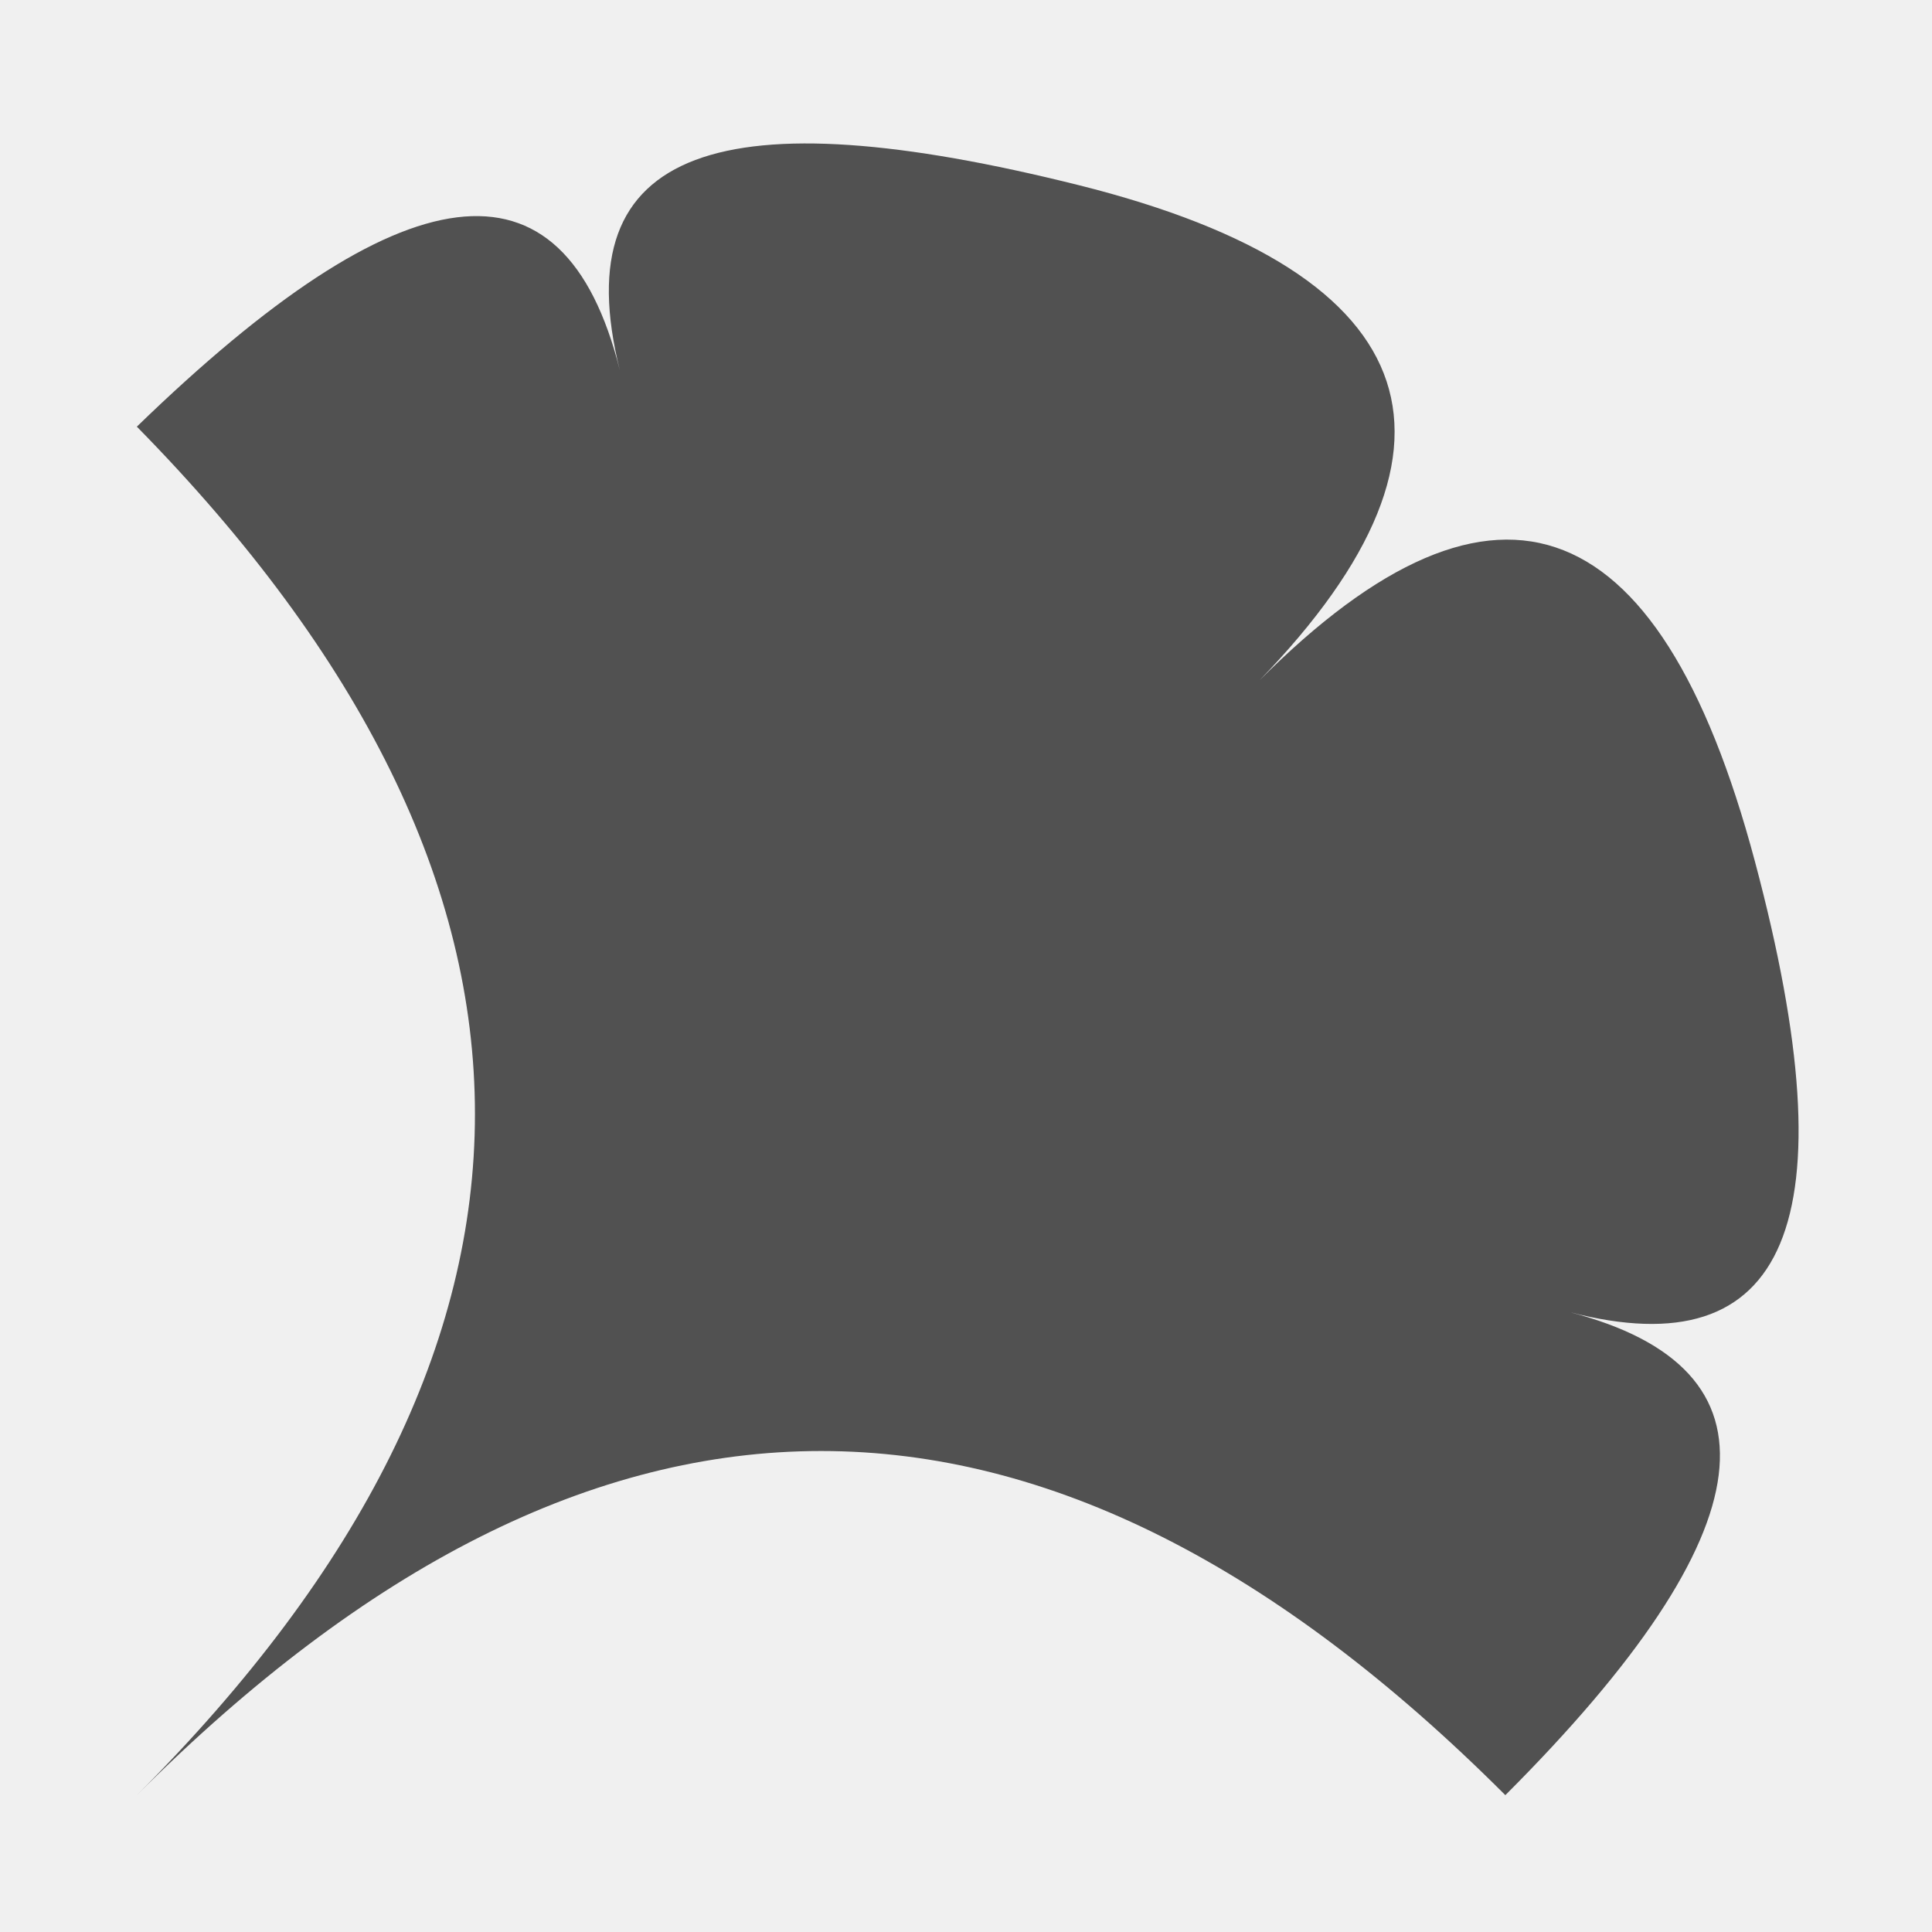
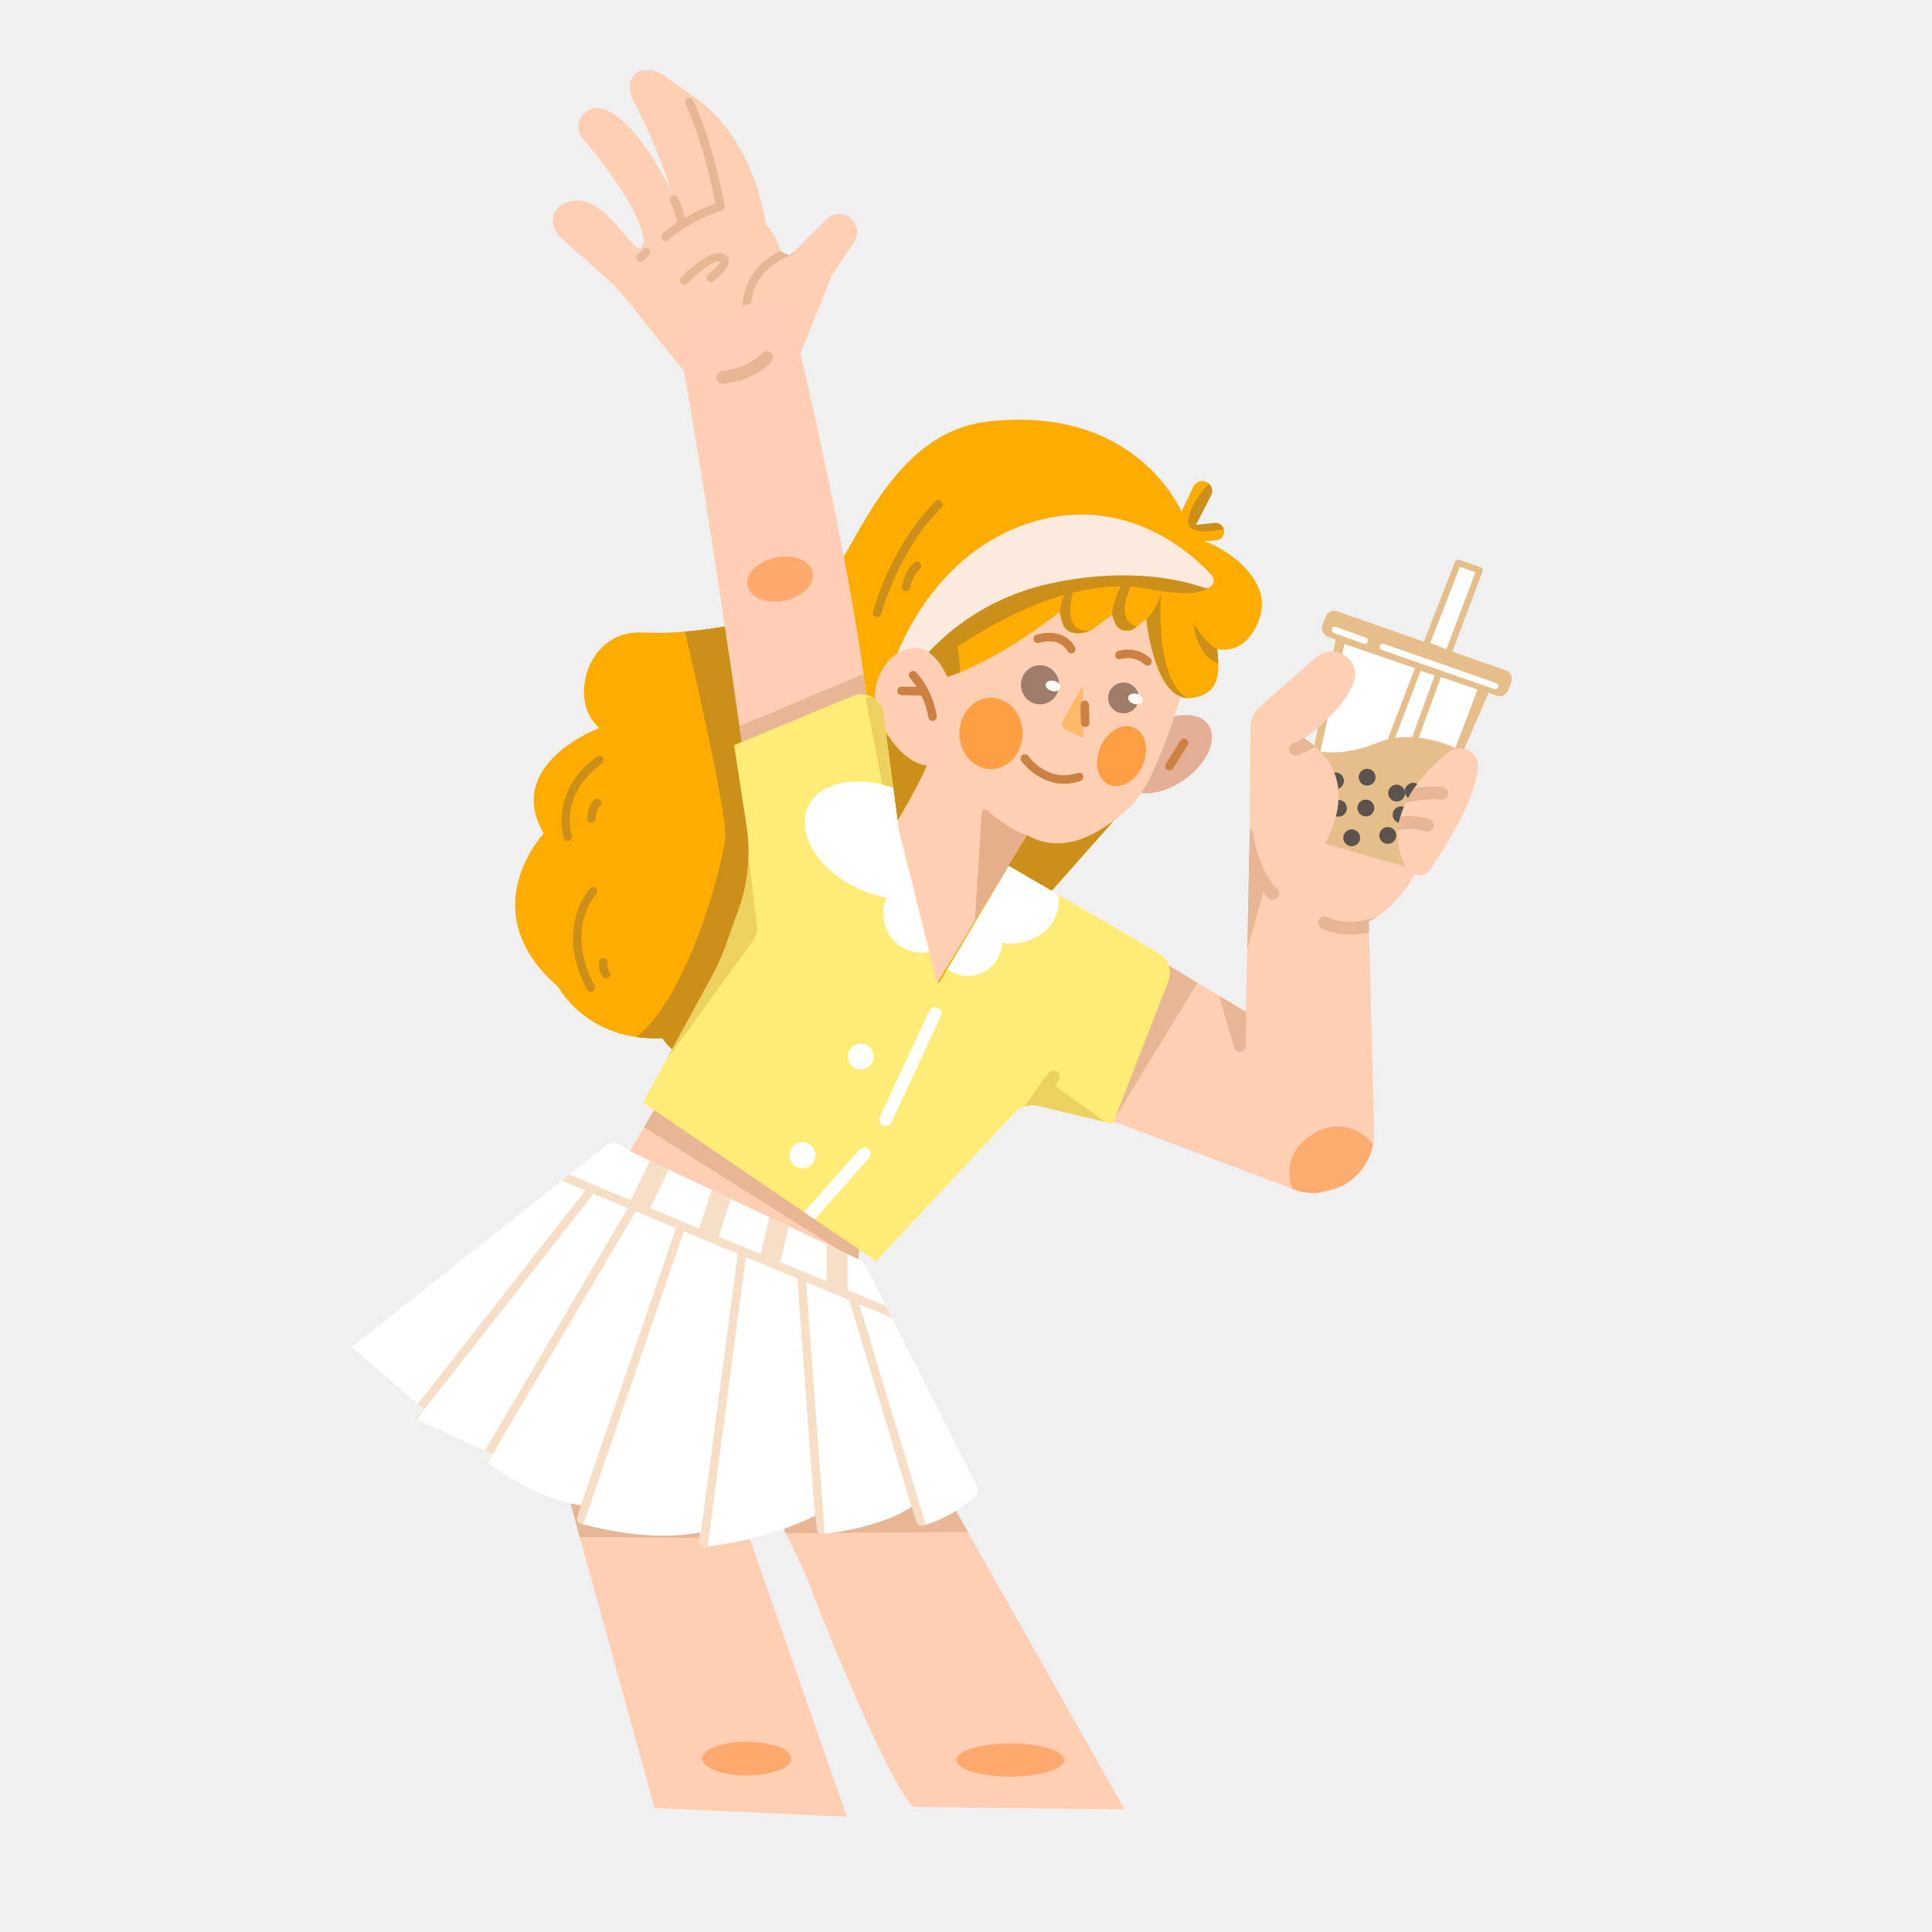
- <svg xmlns="http://www.w3.org/2000/svg" version="1.1" x="0px" y="0px" width="24px" height="24px" viewBox="0 0 24 24">
+ <svg xmlns="http://www.w3.org/2000/svg" xmlns:xlink="http://www.w3.org/1999/xlink" xml:space="preserve" style="enable-background:new 0 0 500 500;" viewBox="0 0 500 500" y="0px" x="0px" id="图层_1" version="1.1">
  <style type="text/css">
- 	.st0{fill:#515151;}
+ 	.st0{clip-path:url(#SVGID_2_);}
+ 	.st1{fill:#E7B694;}
+ 	.st2{clip-path:url(#SVGID_4_);}
+ 	.st3{fill:#CB8F1A;}
+ 	.st4{fill:#E4AF97;}
+ 	.st5{fill:#CB8142;}
+ 	.st6{clip-path:url(#SVGID_6_);}
+ 	.st7{fill:#E5AF8C;}
+ 	.st8{fill:#FF9E43;}
+ 	.st9{fill:#9F7B6A;}
+ 	.st10{fill:#FFFBF4;}
+ 	.st11{fill:#FFB968;}
+ 	.st12{clip-path:url(#SVGID_8_);}
+ 	.st13{clip-path:url(#SVGID_10_);}
+ 	.st14{fill:#FDAC70;}
+ 	.st15{clip-path:url(#SVGID_12_);}
+ 	.st16{fill:#FFA96F;}
+ 	.st17{clip-path:url(#SVGID_14_);}
+ 	.st18{clip-path:url(#SVGID_16_);}
+ 	.st19{fill:#F6DFC6;}
+ 	.st20{clip-path:url(#SVGID_18_);}
+ 	.st21{fill:#FDEADF;}
+ 	.st22{fill:#FFCEB3;}
+ 	.st23{clip-path:url(#SVGID_20_);}
+ 	.st24{clip-path:url(#SVGID_22_);}
+ 	.st25{fill:#EDD160;}
+ 	.st26{fill:#FFFFFF;}
+ 	.st27{fill:#FEFFFF;}
+ 	.st28{clip-path:url(#SVGID_24_);}
+ 	.st29{fill:#E5BE8A;}
+ 	.st30{fill:#59544D;}
+ 	.st31{clip-path:url(#SVGID_26_);}
+ 	.st32{clip-path:url(#SVGID_28_);}
</style>
-   <path class="st0" d="M1.7,22.3c5.7-5.7,11.3-5.7,17,0c3.3-3.3,3.5-5.3,0.8-6c2.7,0.7,3.5-1.1,2.3-5.6s-3.3-5.2-6.3-2.1  c3-3,2.3-5.2-2.1-6.3S7,1.8,7.7,4.6C7,1.8,5,2.1,1.7,5.3C7.3,11,7.3,16.7,1.7,22.3" />
+   <g>
+     <g>
+       <g id="身体_1_">
+         <defs>
+           <polygon points="172.29,282.13 160.43,302.29 221.61,328.37 223.74,315.09" id="SVGID_1_" />
+         </defs>
+         <use style="overflow:visible;fill:#FFCFB3;" xlink:href="#SVGID_1_" />
+         <clipPath id="SVGID_2_">
+           <use style="overflow:visible;" xlink:href="#SVGID_1_" />
+         </clipPath>
+         <g class="st0">
+           <polygon points="169.05,285.99 166,291.27 222.99,327.15 222.64,322.34" class="st1" />
+         </g>
+       </g>
+       <g>
+         <defs>
+           <path d="M206.88,156.9c-12.62,5.08-30.49,7.42-40.43,6.79c-14.49-0.92-19.65,17.73-11.33,24.69      c0,0-24.9,9.28-14.41,27.32c0,0-18.91,20.03,3.78,39.73c0,0,7.48,14.2,26.95,13.26c0,0,6.37,10.75,26.6,10.97      s36.7-6.48,42.47-10.24c5.76-3.76,29.39-36.32,29.39-36.32l20.08-22.68l-49.37-33.38L206.88,156.9z" id="SVGID_3_" />
+         </defs>
+         <use style="overflow:visible;fill:#FEAC00;" xlink:href="#SVGID_3_" />
+         <clipPath id="SVGID_4_">
+           <use style="overflow:visible;" xlink:href="#SVGID_3_" />
+         </clipPath>
+         <g class="st2">
+           <path d="M176.66,160.74c0,0,11.52,48.85,11.06,55.77s-11.06,47.93-27.19,54.38l17.97,3.69l22.58-52.08l-11.52-67.29      L176.66,160.74z" class="st3" />
+         </g>
+         <g class="st2">
+           <polygon points="222.55,187.93 246.7,196.27 230.45,223.93" class="st3" />
+         </g>
+         <g class="st2">
+           <polygon points="268.21,210.32 255.92,227.88 274.79,238.86 294.55,210.76 283.14,205.93" class="st3" />
+         </g>
+         <g class="st2">
+           <path d="M146.93,217.63c-0.46,0-0.89-0.29-1.04-0.75c-0.04-0.12-3.86-12.1,8.64-21.08      c0.49-0.35,1.18-0.24,1.53,0.25c0.35,0.49,0.24,1.18-0.25,1.53c-11.14,8.01-7.97,18.17-7.83,18.6c0.19,0.58-0.12,1.2-0.7,1.39      C147.16,217.61,147.05,217.63,146.93,217.63z" class="st3" />
+         </g>
+         <g class="st2">
+           <path d="M153.07,212.89c-0.61,0-1.1-0.49-1.1-1.1c0-0.38,0.06-3.7,2.05-4.95c0.52-0.33,1.19-0.17,1.51,0.35      c0.32,0.52,0.16,1.19-0.35,1.51c-0.76,0.47-1.01,2.32-1.01,3.08C154.17,212.4,153.67,212.89,153.07,212.89z" class="st3" />
+         </g>
+         <g class="st2">
+           <path d="M152.88,256.65c-0.39,0-0.77-0.21-0.97-0.58c-8.49-15.99,0.65-26.01,0.74-26.11      c0.42-0.45,1.11-0.46,1.55-0.05c0.44,0.41,0.47,1.11,0.06,1.55c-0.34,0.36-8.13,9.03-0.41,23.58c0.29,0.54,0.08,1.2-0.46,1.49      C153.23,256.61,153.05,256.65,152.88,256.65z" class="st3" />
+         </g>
+         <g class="st2">
+           <path d="M156.89,253.22c-0.28,0-0.56-0.11-0.78-0.32c-1.28-1.28-1.11-3.67-1.08-3.93c0.06-0.6,0.6-1.06,1.19-0.99      c0.6,0.05,1.05,0.59,1,1.19c-0.05,0.65,0.05,1.79,0.45,2.19c0.43,0.43,0.43,1.12,0,1.55      C157.45,253.11,157.17,253.22,156.89,253.22z" class="st3" />
+         </g>
+       </g>
+       <g id="脸_1_">
+         <g>
+           <g id="里耳_2_">
+             <ellipse ry="8.17" rx="13.38" cy="195.16" cx="301.7" class="st4" transform="matrix(0.8234 -0.5675 0.5675 0.8234 -57.4655 205.6937)" />
+           </g>
+           <g>
+             <path d="M302.64,199.39c-0.2,0-0.4-0.05-0.58-0.17c-0.51-0.32-0.67-1-0.35-1.51l3.79-6.06       c0.32-0.52,1-0.67,1.51-0.35c0.51,0.32,0.67,1,0.35,1.51l-3.79,6.06C303.37,199.21,303.01,199.39,302.64,199.39z" class="st5" />
+           </g>
+         </g>
+         <g id="脸_2_">
+           <g>
+             <defs>
+               <path d="M307.18,174.48c0,0-7,27.42-14.98,34.62c-7.97,7.2-17.31,12.25-26.45,7l-23.34,38.51l-11.09-40.65        c0,0,7.78-12.45,10.11-19.84c2.33-7.39,2.53-20.03,2.53-20.03l35.98-22.17l24.31,5.25L307.18,174.48z" id="SVGID_5_" />
+             </defs>
+             <use style="overflow:visible;fill:#FFCFB3;" xlink:href="#SVGID_5_" />
+             <clipPath id="SVGID_6_">
+               <use style="overflow:visible;" xlink:href="#SVGID_5_" />
+             </clipPath>
+             <g class="st6">
+               <path d="M265.75,216.1c-4.29-1.01-10.3-6.43-10.3-6.43c-0.59-0.37-1.36,0.03-1.41,0.72l-1.85,29.78L265.75,216.1" class="st7" />
+             </g>
+           </g>
+           <g>
+             <g>
+               <ellipse ry="9.23" rx="8.18" cy="189.81" cx="256.46" class="st8" />
+             </g>
+             <g>
+               <ellipse ry="5.96" rx="8.07" cy="195.69" cx="290.26" class="st8" transform="matrix(0.3974 -0.9176 0.9176 0.3974 -4.6719 384.2588)" />
+             </g>
+           </g>
+           <g>
+             <g>
+               <ellipse ry="5.06" rx="4.94" cy="177.23" cx="269.16" class="st9" />
+             </g>
+             <g>
+               <ellipse ry="3.98" rx="3.98" cy="180.62" cx="290.76" class="st9" />
+             </g>
+             <g>
+               <ellipse ry="1.96" rx="1.35" cy="177.53" cx="272.52" class="st10" transform="matrix(0.2649 -0.9643 0.9643 0.2649 29.1478 393.2861)" />
+             </g>
+             <g>
+               <ellipse ry="1.96" rx="1.35" cy="180.9" cx="293.88" class="st10" transform="matrix(0.2728 -0.9621 0.9621 0.2728 39.6545 414.2734)" />
+             </g>
+           </g>
+           <g>
+             <g>
+               <path d="M277.23,169.1c-0.41,0-0.8-0.23-0.99-0.62c-0.08-0.15-1.9-3.7-7.36-2.1c-0.58,0.17-1.19-0.16-1.36-0.74        c-0.17-0.58,0.16-1.19,0.74-1.36c5.85-1.72,9.08,1.38,9.97,3.26c0.26,0.55,0.02,1.2-0.52,1.46        C277.55,169.07,277.39,169.1,277.23,169.1z" class="st5" />
+             </g>
+             <g>
+               <path d="M296.98,172.29c-0.28,0-0.56-0.11-0.77-0.32c-0.1-0.1-2.56-2.44-6.18-1.38        c-0.58,0.17-1.19-0.16-1.36-0.74c-0.17-0.58,0.16-1.19,0.74-1.37c4.9-1.45,8.21,1.79,8.35,1.93c0.43,0.43,0.43,1.12,0,1.55        C297.55,172.18,297.27,172.29,296.98,172.29z" class="st5" />
+             </g>
+             <g>
+               <path d="M275.39,202.84c-6.9,0-11.01-5.83-11.06-5.9c-0.34-0.5-0.22-1.18,0.28-1.53c0.5-0.35,1.18-0.22,1.53,0.27        c0.2,0.29,4.96,6.95,12.78,4.35c0.58-0.2,1.2,0.12,1.39,0.7c0.19,0.58-0.12,1.2-0.69,1.39        C278.11,202.62,276.7,202.84,275.39,202.84z" class="st5" />
+             </g>
+             <g>
+               <g>
+                 <path d="M280.19,177.38l-5.15,9.27c-0.44,0.79-0.12,1.78,0.7,2.16l4.72,2.21L280.19,177.38z" class="st11" />
+               </g>
+               <g>
+                 <path d="M280.85,188.15c-0.59,0-1.08-0.47-1.1-1.07l-0.13-4.63c-0.02-0.61,0.46-1.11,1.07-1.13         c0.62-0.02,1.11,0.46,1.13,1.07l0.13,4.63c0.02,0.61-0.46,1.11-1.07,1.13C280.88,188.15,280.86,188.15,280.85,188.15z" class="st5" />
+               </g>
+             </g>
+           </g>
+         </g>
+       </g>
+       <g id="手掌_2_">
+         <defs>
+           <path d="M166.98,18.07c-3.17,0.17-5.34,3.69-3.15,7.8c5.95,11.16,9.97,23.72,9.97,23.72s-9.59-20.32-18.82-21.61      c-1.39-0.19-2.78,0.35-3.8,1.32v0c-1.82,1.74-1.99,4.6-0.37,6.53C156,42,166.31,55.2,166.6,62.63c0,0-0.31,2.61-2.14,1.17      c-2.81-2.43-8.96-12.66-15.78-11.88c-4.38,0.5-5.71,3.1-5.58,5.51c0.09,1.68,1.01,3.21,2.27,4.32l11.45,10.11      c1.71,1.51,3.29,3.17,4.72,4.95l20.84,25.96l23.77-8.77l9.16-22.79l5.71-8.57c1.38-2.08,0.9-4.87-1.1-6.36l0,0      c-1.86-1.38-4.46-1.19-6.1,0.45l-9.41,9.41l-2.34-0.97c0,0-1.36-4.87-3.9-7.01c0,0-2.34-22.21-19.09-33.51      c0,0-4.54-3.2-6.07-4.25C171.39,19.28,169.59,17.92,166.98,18.07z" id="SVGID_7_" />
+         </defs>
+         <use style="overflow:visible;fill:#FFCFB3;" xlink:href="#SVGID_7_" />
+         <clipPath id="SVGID_8_">
+           <use style="overflow:visible;" xlink:href="#SVGID_7_" />
+         </clipPath>
+         <g class="st12">
+           <path d="M193.37,83.22c-0.55,0-1.02-0.41-1.09-0.97c-1.67-13.94,11.63-18.19,11.76-18.23      c0.58-0.18,1.19,0.15,1.37,0.73c0.18,0.58-0.14,1.19-0.72,1.37c-0.48,0.15-11.67,3.77-10.23,15.87c0.07,0.6-0.36,1.15-0.96,1.22      C193.45,83.22,193.41,83.22,193.37,83.22z" class="st1" />
+         </g>
+         <g class="st12">
+           <path d="M177.12,73.64c-0.27,0-0.55-0.1-0.76-0.31c-0.44-0.42-0.45-1.12-0.03-1.55c1.17-1.22,7.2-7.27,10.66-6.16      c1.22,0.39,1.53,1.21,1.6,1.67c0.33,2-2.67,4.48-3.98,5.46c-0.49,0.36-1.17,0.26-1.54-0.22c-0.36-0.49-0.26-1.17,0.22-1.54      c1.59-1.19,3.1-2.82,3.12-3.36c-1.54-0.38-5.58,2.63-8.5,5.67C177.69,73.52,177.4,73.64,177.12,73.64z" class="st1" />
+         </g>
+         <g class="st12">
+           <path d="M165.76,67.77c-0.29,0-0.59-0.12-0.8-0.35c-0.41-0.44-0.39-1.14,0.05-1.55l1.44-1.35      c0.45-0.41,1.14-0.39,1.55,0.05c0.41,0.44,0.39,1.14-0.05,1.55l-1.44,1.35C166.3,67.67,166.03,67.77,165.76,67.77z" class="st1" />
+         </g>
+         <g class="st12">
+           <path d="M172.21,62.38c-0.29,0-0.58-0.11-0.79-0.34c-0.42-0.44-0.41-1.13,0.03-1.55c0.2-0.19,4.87-4.62,13.75-7.82      c-0.68-3.51-3.38-16.38-7.82-25.75c-0.26-0.55-0.03-1.2,0.52-1.46c0.55-0.26,1.2-0.02,1.46,0.52      c5.3,11.17,8.06,26.58,8.17,27.23c0.09,0.53-0.21,1.06-0.73,1.23c-8.96,3.05-13.79,7.6-13.84,7.64      C172.75,62.28,172.48,62.38,172.21,62.38z" class="st1" />
+         </g>
+         <g class="st12">
+           <path d="M176.44,58.91c-0.53,0-1-0.39-1.09-0.93c-0.45-2.95-1.9-5.79-1.91-5.82c-0.28-0.54-0.07-1.2,0.47-1.48      c0.54-0.28,1.2-0.07,1.48,0.47c0.07,0.13,1.63,3.18,2.13,6.5c0.09,0.6-0.32,1.16-0.92,1.25      C176.55,58.91,176.49,58.91,176.44,58.91z" class="st1" />
+         </g>
+       </g>
+       <g id="外手臂_1_">
+         <defs>
+           <path d="M365.61,227.22c-3.8,6.11-7.71,9.52-11.36,11.21l1.36,54.42c0.26,10.99-10.68,18.77-20.97,14.9      l-49.13-18.53l7.45-45.08l29.48,17.74l1.05-48.99l0.02,0.02c-0.33-8.26,0.53-15.63,0.53-15.63l47.28-4.75      C371.33,192.54,379.59,204.76,365.61,227.22z" id="SVGID_9_" />
+         </defs>
+         <use style="overflow:visible;fill:#FFCFB3;" xlink:href="#SVGID_9_" />
+         <clipPath id="SVGID_10_">
+           <use style="overflow:visible;" xlink:href="#SVGID_9_" />
+         </clipPath>
+         <g class="st13">
+           <path d="M335.45,309.84c0,0-5.91-9.19,3.72-15.97c9.63-6.78,20.13,2.84,16.63,8.1S335.45,309.84,335.45,309.84z" class="st14" />
+         </g>
+         <g class="st13">
+           <polyline points="310.22,253.76 286.4,292.9 282.71,291.61 290.46,237.51 310.22,253.76" class="st1" />
+         </g>
+         <g class="st13">
+           <circle r="1.58" cy="270.64" cx="320.88" class="st1" />
+         </g>
+         <g class="st13">
+           <polygon points="319.3,270.64 314.07,252.91 322.39,253.36 322.47,270.64" class="st1" />
+         </g>
+         <g class="st13">
+           <polygon points="321.18,251.5 326.84,231.19 322.28,217.65" class="st1" />
+         </g>
+         <g class="st13">
+           <path d="M329.34,232.86c-0.39,0-0.78-0.14-1.09-0.42c-0.22-0.2-5.48-5.02-7.22-16.24c-0.14-0.9,0.48-1.74,1.38-1.88      c0.91-0.14,1.74,0.48,1.88,1.38c1.55,9.97,6.12,14.26,6.17,14.3c0.67,0.61,0.72,1.65,0.11,2.32      C330.24,232.68,329.79,232.86,329.34,232.86z" class="st1" />
+         </g>
+         <g class="st13">
+           <path d="M349.34,241.85c-4.56,0-7.23-1.52-7.4-1.62c-0.79-0.46-1.05-1.47-0.59-2.26c0.46-0.78,1.47-1.05,2.25-0.59      c0.24,0.13,5.72,3.11,14.79-0.94c0.83-0.38,1.81,0,2.18,0.83c0.37,0.83,0,1.81-0.83,2.18      C355.65,241.27,352.14,241.85,349.34,241.85z" class="st1" />
+         </g>
+       </g>
+       <g id="腿_3_">
+         <defs>
+           <polygon points="146.02,383.19 169.4,467.9 219.19,470.17 189.05,383.87" id="SVGID_11_" />
+         </defs>
+         <use style="overflow:visible;fill:#FFCFB3;" xlink:href="#SVGID_11_" />
+         <clipPath id="SVGID_12_">
+           <use style="overflow:visible;" xlink:href="#SVGID_11_" />
+         </clipPath>
+         <g class="st15">
+           <polygon points="144.24,382.42 148.94,397.79 197.68,398.1 189.41,382.1" class="st1" />
+         </g>
+         <g class="st15">
+           <ellipse ry="4.36" rx="11.55" cy="455.13" cx="193.27" class="st16" />
+         </g>
+       </g>
+       <g id="腿_1_">
+         <defs>
+           <path d="M200.5,391.03c0,0,8.33,16.65,8.99,18.98c0.67,2.33,20.31,51.95,26.97,57.61l54.61,0.67l-50.62-89.58      L200.5,391.03z" id="SVGID_13_" />
+         </defs>
+         <use style="overflow:visible;fill:#FFCFB3;" xlink:href="#SVGID_13_" />
+         <clipPath id="SVGID_14_">
+           <use style="overflow:visible;" xlink:href="#SVGID_13_" />
+         </clipPath>
+         <g class="st17">
+           <ellipse ry="4.3" rx="13.92" cy="455.49" cx="261.45" class="st16" />
+         </g>
+         <g class="st17">
+           <polygon points="199.07,388.52 202.23,396.8 256.56,396.41 241.18,376.88" class="st1" />
+         </g>
+       </g>
+       <g id="裙子_1_">
+         <defs>
+           <path d="M163.45,298.15l-2.61-1.71c-1.3-0.85-2.99-0.77-4.21,0.19L91.1,348.59l18.64,16.27l-2.4,2.27l20.07,9.17      l-1.53,2.15c0,0,13.47,9.95,24.59,11.12l-1.04,3.12c-0.23,0.7,0.15,1.45,0.86,1.64c4.3,1.2,18.64,4.72,30.92,2.26l-0.18,2.3      c-0.06,0.8,0.6,1.46,1.39,1.38c4.24-0.42,16.73-2.11,28.64-8.07l0.44,3.71c0.08,0.71,0.72,1.21,1.43,1.13      c3.98-0.48,16.23-2.31,23.04-7.17l1.29,4.07c0.21,0.65,0.87,1.02,1.53,0.86c2.3-0.55,7.69-2.31,13.5-7.5      c0.76-0.68,0.95-1.81,0.49-2.72l-28.27-56.09c-0.63-1.25-1.66-2.26-2.93-2.86L163.45,298.15z" id="SVGID_15_" />
+         </defs>
+         <use style="overflow:visible;fill:#FFFFFF;" xlink:href="#SVGID_15_" />
+         <clipPath id="SVGID_16_">
+           <use style="overflow:visible;" xlink:href="#SVGID_15_" />
+         </clipPath>
+         <g class="st18">
+           <rect height="95.67" width="2.2" class="st19" transform="matrix(0.3834 -0.9236 0.9236 0.3834 -181.4585 372.5793)" y="274.35" x="187.2" />
+         </g>
+         <g class="st18">
+           <rect height="63.93" width="2.2" class="st19" transform="matrix(0.9574 -0.2887 0.2887 0.9574 -96.0455 82.0195)" y="334.61" x="228.9" />
+         </g>
+         <g class="st18">
+           <rect height="69.41" width="2.2" class="st19" transform="matrix(0.9973 -0.0735 0.0735 0.9973 -26.2557 16.4168)" y="330.29" x="208.86" />
+         </g>
+         <g class="st18">
+           <rect height="2.2" width="79.39" class="st19" transform="matrix(0.1309 -0.9914 0.9914 0.1309 -197.8649 501.1212)" y="362.31" x="147.19" />
+         </g>
+         <g class="st18">
+           <rect height="2.2" width="84.49" class="st19" transform="matrix(0.3244 -0.9459 0.9459 0.3244 -228.0538 395.1267)" y="356.12" x="120.35" />
+         </g>
+         <g class="st18">
+           <rect height="2.2" width="81.23" class="st19" transform="matrix(0.5079 -0.8614 0.8614 0.5079 -228.7321 294.3841)" y="346.28" x="102.67" />
+         </g>
+         <g class="st18">
+           <rect height="2.2" width="77.84" class="st19" transform="matrix(0.6175 -0.7866 0.7866 0.6175 -217.3194 230.8522)" y="337.78" x="89.79" />
+         </g>
+         <g class="st18">
+           <rect height="15.38" width="5.43" class="st19" transform="matrix(0.9 0.4358 -0.4358 0.9 149.9634 -43.025)" y="297.71" x="166.06" />
+         </g>
+         <g class="st18">
+           <rect height="15.38" width="5.43" class="st19" transform="matrix(0.9516 0.3073 -0.3073 0.9516 104.9817 -41.9119)" y="304.77" x="182.89" />
+         </g>
+         <g class="st18">
+           <rect height="15.38" width="5.43" class="st19" transform="matrix(0.9738 0.2275 -0.2275 0.9738 77.8186 -37.3527)" y="311.25" x="198.25" />
+         </g>
+         <g class="st18">
+           <rect height="15.38" width="5.43" class="st19" y="318.71" x="213.91" />
+         </g>
+       </g>
+       <g id="刘海_1_">
+         <g>
+           <defs>
+             <path d="M237.13,176.76c0,0,12.1,0.88,37.13-18.38l0.65,2.63c0.38,1.52,1.66,2.65,3.22,2.83l0,0       c1.92,0.22,3.86-0.32,5.39-1.5l4.26-3.28l0.76,2.06c0.35,0.93,1.09,1.66,2.04,1.97l0,0c1.03,0.34,2.16,0.15,3.03-0.51       l3.07-2.35c0,0,2.09,21.97,12.03,20.4c5.88-1.05,7.32-4.71,6.28-12.69c0,0,7.45,2.22,10.98-7.98s-9.15-18.31-14.39-19.88       l3.15-0.24c1.18-0.09,2.08-1.07,2.08-2.25l0,0c0-1.42-1.3-2.49-2.69-2.21l-4.67,0.49l4-7.74c0.67-1.42-0.09-3.1-1.6-3.54l0,0       c-1.21-0.35-2.49,0.23-3.02,1.37l-3.06,6.5c0,0-11.67-28.22-50.97-23.25c-22.13,3.05-31.67,27.86-38.92,38.92       c-2.28,3.48-6.93,6.43-12.69,8.81L237.13,176.76z" id="SVGID_17_" />
+           </defs>
+           <use style="overflow:visible;fill:#FEAC00;" xlink:href="#SVGID_17_" />
+           <clipPath id="SVGID_18_">
+             <use style="overflow:visible;" xlink:href="#SVGID_17_" />
+           </clipPath>
+           <g class="st20">
+             <path d="M227.01,159.72c-0.09,0-0.18-0.01-0.28-0.03c-0.59-0.15-0.94-0.75-0.79-1.34       c0.18-0.68,4.49-16.92,16.14-28.57c0.43-0.43,1.12-0.43,1.55,0s0.43,1.12,0,1.55c-11.23,11.23-15.53,27.41-15.57,27.57       C227.94,159.39,227.5,159.72,227.01,159.72z" class="st3" />
+           </g>
+           <g class="st20">
+             <path d="M234.45,153.04c-0.07,0-0.14-0.01-0.22-0.02c-0.59-0.12-0.98-0.7-0.86-1.29c0.09-0.44,0.94-4.39,3.3-6.17       c0.48-0.36,1.17-0.26,1.54,0.22c0.36,0.49,0.27,1.17-0.22,1.54c-1.44,1.08-2.27,3.86-2.46,4.84       C235.42,152.68,234.96,153.04,234.45,153.04z" class="st3" />
+           </g>
+           <g class="st20">
+             <path d="M240.92,172.41c0,0,30.11-24.91,56.13-20.02s14.25-7.92,7.61-7.57c-6.64,0.35-61.47,2.97-66.54,21.48       C233.06,184.81,240.92,172.41,240.92,172.41z" class="st3" />
+           </g>
+           <g class="st20">
+             <path d="M247.38,165.08c0,0,1.92,8.73,0.52,11.35c-1.4,2.62-5.76,0.87-5.76,0.87l-4.02-12.75L247.38,165.08z" class="st3" />
+           </g>
+           <g class="st20">
+             <path d="M275.75,153.04c0,0-5.13,11.34,3.25,12.21c8.38,0.87,2.62-2.1,2.62-2.1s-6.64,1.4-4.02-9.78       C280.22,142.2,275.75,153.04,275.75,153.04z" class="st3" />
+           </g>
+           <g class="st20">
+             <path d="M289.87,152.16c0,0-7.04,13.61,5.01,10.64s-7.68,4.89-3.14-8.73       C296.28,140.45,289.87,152.16,289.87,152.16z" class="st3" />
+           </g>
+           <g class="st20">
+             <path d="M300.47,153.55c0,0-1.91,8.97-11.4,10.78c0,0,11.97,19.89,20.15,18.99c5.74-5.09-0.57-2.15-0.57-2.15       S299.08,180.27,300.47,153.55z" class="st3" />
+           </g>
+           <g class="st20">
+             <path d="M308.87,161.24c0,0,0.74,8.92,6.69,10.53c5.95,1.61,5.33-3.59,5.33-3.59S315.63,172.48,308.87,161.24z" class="st3" />
+           </g>
+           <g class="st20">
+             <path d="M315.65,122.74c0,0-6.45,4.56-8.09,11.34c-1.64,6.78,14.66,1.48,14.66,1.48L315.65,122.74z" class="st3" />
+           </g>
+         </g>
+         <g>
+           <path d="M233.84,174.11c0.88,0.49,1.97,0.25,2.56-0.57c3.22-4.48,14.51-18.07,35.71-22.6      c20.81-4.44,34.87-0.49,39.36,1.12c0.91,0.33,1.92-0.07,2.38-0.92l0,0c0.4-0.74,0.3-1.64-0.27-2.27      c-4.01-4.45-20.89-20.94-45.44-14.05c-24.29,6.82-34.3,29.76-36.63,36.06c-0.34,0.92,0.03,1.94,0.89,2.42L233.84,174.11z" class="st21" />
+         </g>
+       </g>
+       <g id="耳朵_2_">
+         <g id="外耳_2_">
+           <path d="M247.11,181.22c1.95,8.31,1.06,15.59-5.14,16.81c-4.84,0.96-10.73-3.56-14.39-12.11      c-3.36-7.85,1.18-16.55,7.33-18C241.06,166.48,245.16,172.9,247.11,181.22z" class="st22" />
+         </g>
+         <g>
+           <path d="M241.34,186.56c-0.53,0-1-0.38-1.08-0.92c-1.03-6.31-4.69-10.07-4.73-10.11c-0.43-0.43-0.43-1.12,0-1.55      c0.43-0.43,1.12-0.43,1.55,0c0.17,0.17,4.2,4.27,5.35,11.31c0.1,0.6-0.31,1.16-0.91,1.26      C241.46,186.55,241.4,186.56,241.34,186.56z" class="st5" />
+         </g>
+         <g>
+           <path d="M239.12,180c-0.01,0-0.01,0-0.02,0l-5.8-0.09c-0.61-0.01-1.09-0.51-1.08-1.12c0.01-0.6,0.5-1.08,1.1-1.08      c0.01,0,0.01,0,0.02,0l5.8,0.09c0.61,0.01,1.09,0.51,1.08,1.12C240.21,179.52,239.72,180,239.12,180z" class="st5" />
+         </g>
+       </g>
+       <g id="伸手臂_1_">
+         <defs>
+           <path d="M175.17,85.8c8,43.2,17.5,111.28,17.5,111.28l31.53-17.06c0,0-3.17-31.56-20.89-104.88      C203.31,75.14,184.22,82.02,175.17,85.8z" id="SVGID_19_" />
+         </defs>
+         <use style="overflow:visible;fill:#FFCEB4;" xlink:href="#SVGID_19_" />
+         <clipPath id="SVGID_20_">
+           <use style="overflow:visible;" xlink:href="#SVGID_19_" />
+         </clipPath>
+         <g class="st23">
+           <polygon points="190.71,188.21 224.22,174.1 226.6,182.94 192.03,198.9" class="st1" />
+         </g>
+         <g class="st23">
+           <path d="M186.96,99.32c-0.85,0-1.57-0.66-1.64-1.52c-0.07-0.91,0.61-1.7,1.51-1.77c0.07-0.01,6.67-0.58,10.4-4.63      c0.62-0.67,1.66-0.71,2.33-0.1c0.67,0.62,0.71,1.66,0.1,2.33c-4.62,5.02-12.25,5.66-12.57,5.69      C187.04,99.32,187,99.32,186.96,99.32z" class="st1" />
+         </g>
+         <g class="st23">
+           <ellipse ry="5.7" rx="8.63" cy="149.86" cx="201.89" class="st16" transform="matrix(0.9801 -0.1985 0.1985 0.9801 -25.7341 43.0662)" />
+         </g>
+       </g>
+       <g id="衣服_1_">
+         <g>
+           <defs>
+             <path d="M189.99,192.86l30.72-12.74c3.5-1.45,7.43,0.82,7.93,4.58l3.92,29.9l9.85,39.38       c0.1,0.38,0.61,0.46,0.81,0.12l17.83-30.01l38.73,22.52c2.56,1.49,3.66,4.62,2.58,7.38l-14.36,36.85l-19.3-4.63       c-2.27-0.54-4.66,0.17-6.25,1.88l-35.7,38.28l-60.33-41.04l17.8-32.58c1.4-2.57,2.61-5.25,3.6-8l3.33-9.27       c2.47-6.88,3.18-14.26,2.08-21.48L189.99,192.86z" id="SVGID_21_" />
+           </defs>
+           <use style="overflow:visible;fill:#FFEC76;" xlink:href="#SVGID_21_" />
+           <clipPath id="SVGID_22_">
+             <use style="overflow:visible;" xlink:href="#SVGID_21_" />
+           </clipPath>
+           <g class="st24">
+             <rect height="27.51" width="5.08" class="st25" transform="matrix(0.9818 -0.1902 0.1902 0.9818 -32.6305 47.0928)" y="179.82" x="226.54" />
+           </g>
+           <g class="st24">
+             <path d="M229.19,291.43c-0.23,0-0.47-0.05-0.7-0.15c-0.83-0.38-1.18-1.37-0.8-2.19l12.81-27.5       c0.38-0.83,1.36-1.18,2.19-0.8c0.83,0.38,1.18,1.37,0.8,2.19l-12.81,27.5C230.4,291.08,229.81,291.43,229.19,291.43z" class="st26" />
+           </g>
+           <g class="st24">
+             <circle r="3.36" cy="273.44" cx="222.75" class="st27" />
+           </g>
+           <g class="st24">
+             <circle r="3.36" cy="298.96" cx="207.68" class="st27" />
+           </g>
+           <g class="st24">
+             <path d="M208.89,316.9c-0.39,0-0.78-0.14-1.09-0.41c-0.68-0.61-0.74-1.65-0.14-2.33l14.74-16.63       c0.6-0.68,1.64-0.74,2.33-0.14c0.68,0.61,0.74,1.65,0.14,2.33l-14.74,16.63C209.8,316.71,209.35,316.9,208.89,316.9z" class="st26" />
+           </g>
+           <g class="st24">
+             <ellipse ry="20.72" rx="13.77" cy="217.49" cx="227.9" class="st26" transform="matrix(0.4214 -0.9069 0.9069 0.4214 -65.3737 332.5097)" />
+           </g>
+           <g class="st24">
+             <ellipse ry="10.13" rx="9.79" cy="236.4" cx="238.35" class="st26" />
+           </g>
+           <g class="st24">
+             <ellipse ry="10.92" rx="12.29" cy="233.27" cx="261.7" class="st26" />
+           </g>
+           <g class="st24">
+             <ellipse ry="8.92" rx="8.89" cy="243.67" cx="250.46" class="st26" />
+           </g>
+           <g class="st24">
+             <path d="M193.35,218.04l2.52,21.51c0.16,1.41-0.21,2.83-1.04,3.97l-22.77,31.35L193.35,218.04z" class="st25" />
+           </g>
+           <g class="st24">
+             <g>
+               <path d="M264.44,291.77c-0.33,0-0.67-0.1-0.96-0.31c-0.74-0.53-0.91-1.56-0.38-2.3l8.17-11.41        c0.53-0.74,1.56-0.91,2.3-0.38c0.74,0.53,0.91,1.56,0.38,2.3l-8.17,11.41C265.46,291.53,264.95,291.77,264.44,291.77z" class="st25" />
+             </g>
+           </g>
+           <g class="st24">
+             <polygon points="271.63,279.98 291.87,294.59 266.26,289.38" class="st25" />
+           </g>
+         </g>
+       </g>
+       <g>
+         <defs>
+           <path d="M335.52,216.26l30.03,8.52l19.69-45.51l1.99,0.76c1.21,0.47,2.59-0.14,3.06-1.36l0.8-2.11      c0.47-1.21-0.12-2.57-1.33-3.04l-43.64-15.27c-1.21-0.47-2.59,0.14-3.04,1.35l-0.82,2.11c-0.47,1.21,0.14,2.57,1.36,3.04      l2.03,0.78L335.52,216.26z" id="SVGID_23_" />
+         </defs>
+         <use style="overflow:visible;fill:#E5BE8A;" xlink:href="#SVGID_23_" />
+         <clipPath id="SVGID_24_">
+           <use style="overflow:visible;" xlink:href="#SVGID_23_" />
+         </clipPath>
+         <g class="st28">
+           <path d="M347.95,166.68l34.44,11.77l-5.76,15.15c0,0-10.64-5.26-19.79-1.5c-9.14,3.76-15.15,2.38-15.15,2.38      L347.95,166.68z" class="st26" />
+         </g>
+         <g class="st28">
+           <path d="M353.22,166.65c-0.09,0-0.19-0.02-0.28-0.05l-7.73-2.8c-0.43-0.15-0.65-0.63-0.49-1.06      c0.15-0.43,0.63-0.65,1.05-0.49l7.73,2.8c0.43,0.15,0.65,0.63,0.49,1.06C353.87,166.44,353.56,166.65,353.22,166.65z" class="st26" />
+         </g>
+         <g class="st28">
+           <path d="M386.94,178.38c-0.09,0-0.18-0.02-0.27-0.05l-29.06-10.13c-0.43-0.15-0.66-0.62-0.51-1.05      c0.15-0.43,0.62-0.65,1.05-0.51l29.06,10.13c0.43,0.15,0.66,0.62,0.51,1.05C387.6,178.16,387.28,178.38,386.94,178.38z" class="st26" />
+         </g>
+         <g class="st28">
+           <path d="M364.45,196.75c-0.1,0-0.2-0.02-0.29-0.05l-5.4-2.03c-0.21-0.08-0.37-0.23-0.46-0.43      c-0.09-0.2-0.1-0.43-0.02-0.63l8.14-21.31c0.16-0.41,0.61-0.63,1.03-0.49l5.19,1.71c0.21,0.07,0.39,0.22,0.48,0.43      c0.1,0.2,0.11,0.43,0.03,0.64l-7.94,21.63c-0.08,0.21-0.23,0.37-0.43,0.47C364.69,196.73,364.57,196.75,364.45,196.75z       M360.12,193.42l3.84,1.44l7.35-20.05l-3.64-1.2L360.12,193.42z" class="st29" />
+         </g>
+         <g class="st28">
+           <circle r="2.18" cy="201.14" cx="353.81" class="st30" />
+         </g>
+         <g class="st28">
+           <circle r="2.18" cy="209.11" cx="353.48" class="st30" />
+         </g>
+         <g class="st28">
+           <circle r="2.18" cy="205.25" cx="361.44" class="st30" />
+         </g>
+         <g class="st28">
+           <circle r="2.18" cy="216.21" cx="359.16" class="st30" />
+         </g>
+         <g class="st28">
+           <circle r="2.18" cy="216.82" cx="349.82" class="st30" />
+         </g>
+         <g class="st28">
+           <circle r="2.18" cy="202.08" cx="345.62" class="st30" />
+         </g>
+         <g class="st28">
+           <circle r="2.18" cy="209.18" cx="346.39" class="st30" />
+         </g>
+         <g class="st28">
+           <circle r="2.18" cy="210.85" cx="362.61" class="st30" />
+         </g>
+         <g class="st28">
+           <circle r="2.18" cy="204.77" cx="365.74" class="st30" />
+         </g>
+       </g>
+       <g id="奶茶手_2_">
+         <defs>
+           <path d="M374.68,194.75c-5.4,4.39-18.14,16.69-10.71,29.88c0.62,1.1,1.73,1.83,2.99,1.91h0      c1.28,0.08,2.5-0.51,3.22-1.57c3.31-4.86,12.44-19.02,12.34-27.29c0,0-0.01-0.09-0.04-0.26      C381.79,193.89,377.48,192.48,374.68,194.75z" id="SVGID_25_" />
+         </defs>
+         <use style="overflow:visible;fill:#FFCFB3;" xlink:href="#SVGID_25_" />
+         <clipPath id="SVGID_26_">
+           <use style="overflow:visible;" xlink:href="#SVGID_25_" />
+         </clipPath>
+         <g class="st31">
+           <path d="M363.92,207.68c-0.75,0-1.43-0.51-1.6-1.28c-0.21-0.89,0.34-1.77,1.23-1.98c0.23-0.05,5.6-1.29,9.79-0.73      c0.9,0.12,1.54,0.95,1.42,1.85c-0.12,0.9-0.95,1.55-1.85,1.41c-3.61-0.48-8.56,0.66-8.61,0.67      C364.17,207.66,364.04,207.68,363.92,207.68z" class="st1" />
+         </g>
+         <g class="st31">
+           <path d="M369.44,215.24c-0.16,0-0.32-0.02-0.48-0.07c-4.71-1.44-7.67-0.14-7.79-0.08c-0.82,0.38-1.8,0.02-2.18-0.8      c-0.38-0.82-0.04-1.79,0.77-2.18c0.17-0.08,4.15-1.93,10.16-0.09c0.87,0.26,1.36,1.19,1.09,2.06      C370.8,214.78,370.14,215.24,369.44,215.24z" class="st1" />
+         </g>
+       </g>
+       <g id="奶茶拇指_1_">
+         <defs>
+           <path d="M340.57,170.14l-14.6,12.81c-1.48,1.3-2.33,3.17-2.34,5.13l-0.18,23.62l9.33,20.34      c0,0,27.24-26.29,4.76-40.95c0,0,11.18-7.8,13.03-15.45c0.59-2.44-0.66-4.96-2.85-6.18l-0.1-0.05      C345.35,168.12,342.53,168.42,340.57,170.14z" id="SVGID_27_" />
+         </defs>
+         <use style="overflow:visible;fill:#FFCFB3;" xlink:href="#SVGID_27_" />
+         <clipPath id="SVGID_28_">
+           <use style="overflow:visible;" xlink:href="#SVGID_27_" />
+         </clipPath>
+         <g class="st32">
+           <path d="M335.3,195.52c-0.67,0-1.3-0.41-1.54-1.07c-0.32-0.85,0.12-1.8,0.97-2.12c0.06-0.02,6.31-2.38,8.93-5.99      c0.54-0.74,1.57-0.9,2.3-0.36c0.74,0.54,0.9,1.57,0.36,2.3c-3.21,4.42-10.15,7.03-10.45,7.14      C335.69,195.49,335.49,195.52,335.3,195.52z" class="st1" />
+         </g>
+       </g>
+     </g>
+     <g>
+       <polygon points="369.09,166.85 377.36,145.66 382.91,147.6 374.79,169.11" class="st26" />
+       <path d="M374.79,169.93c-0.1,0-0.21-0.02-0.3-0.06l-5.71-2.26c-0.42-0.17-0.63-0.64-0.46-1.07l8.27-21.19    c0.16-0.41,0.62-0.62,1.04-0.48l5.56,1.94c0.21,0.08,0.38,0.23,0.48,0.43c0.09,0.2,0.1,0.43,0.02,0.64l-8.12,21.51    c-0.08,0.21-0.24,0.37-0.44,0.46C375.02,169.91,374.91,169.93,374.79,169.93z M370.15,166.38l4.17,1.65l7.52-19.93l-4.01-1.4    L370.15,166.38z" class="st29" />
+     </g>
+   </g>
</svg>
